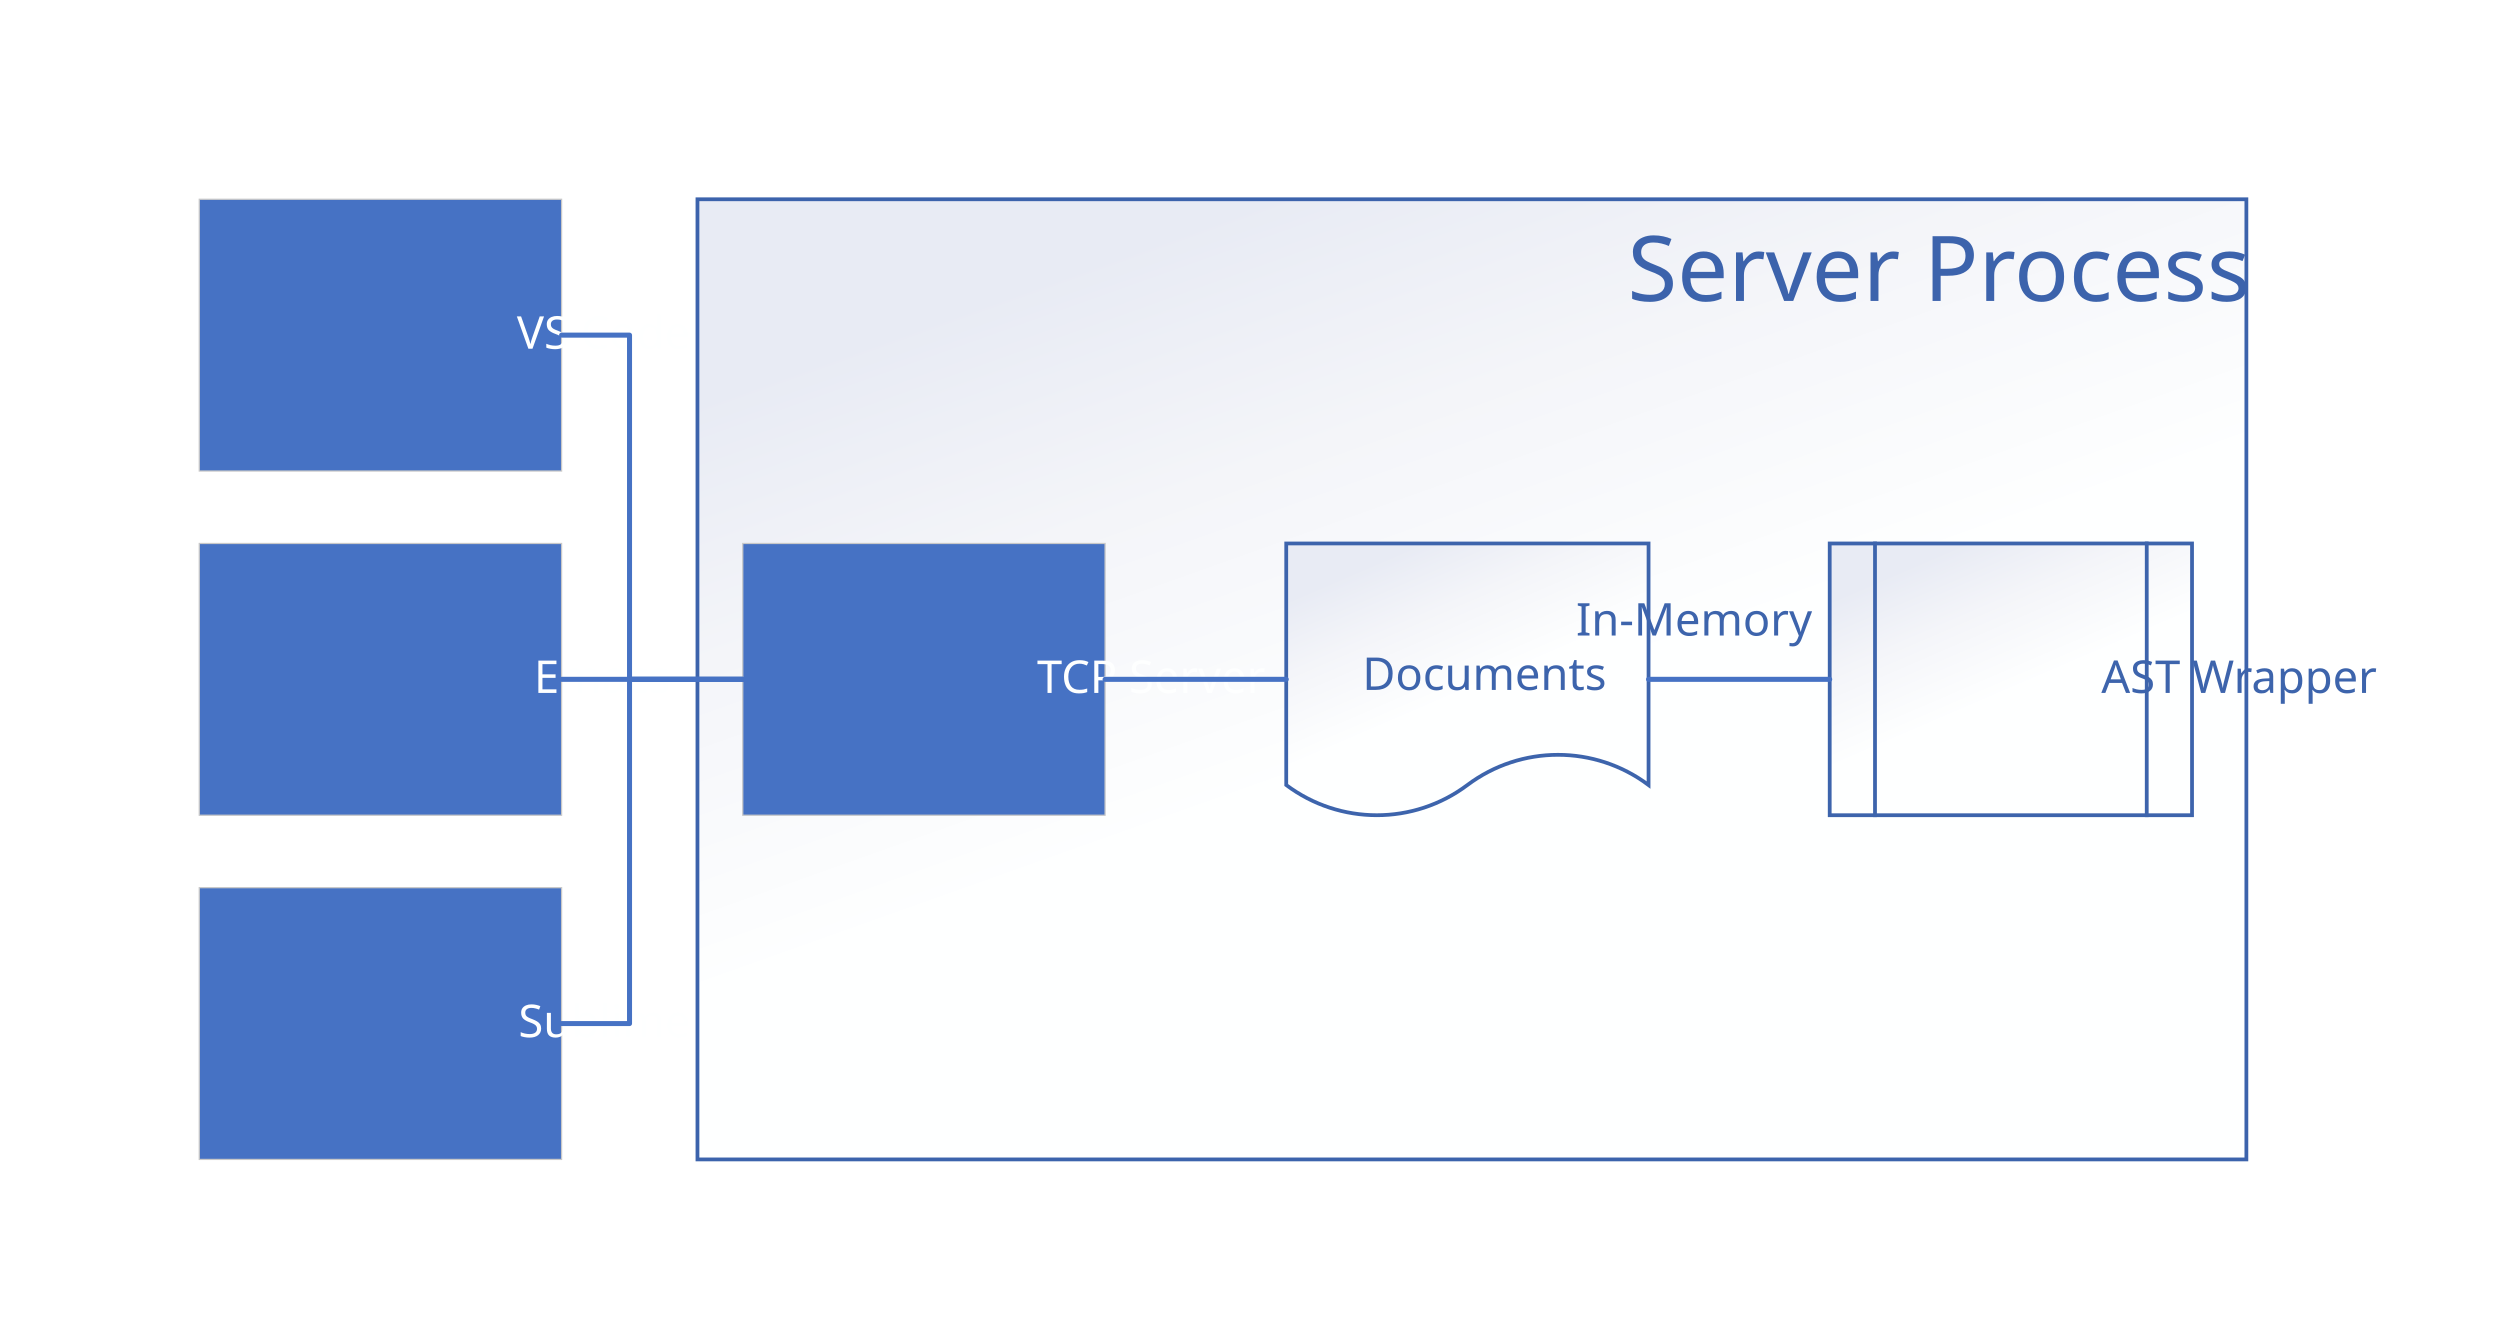
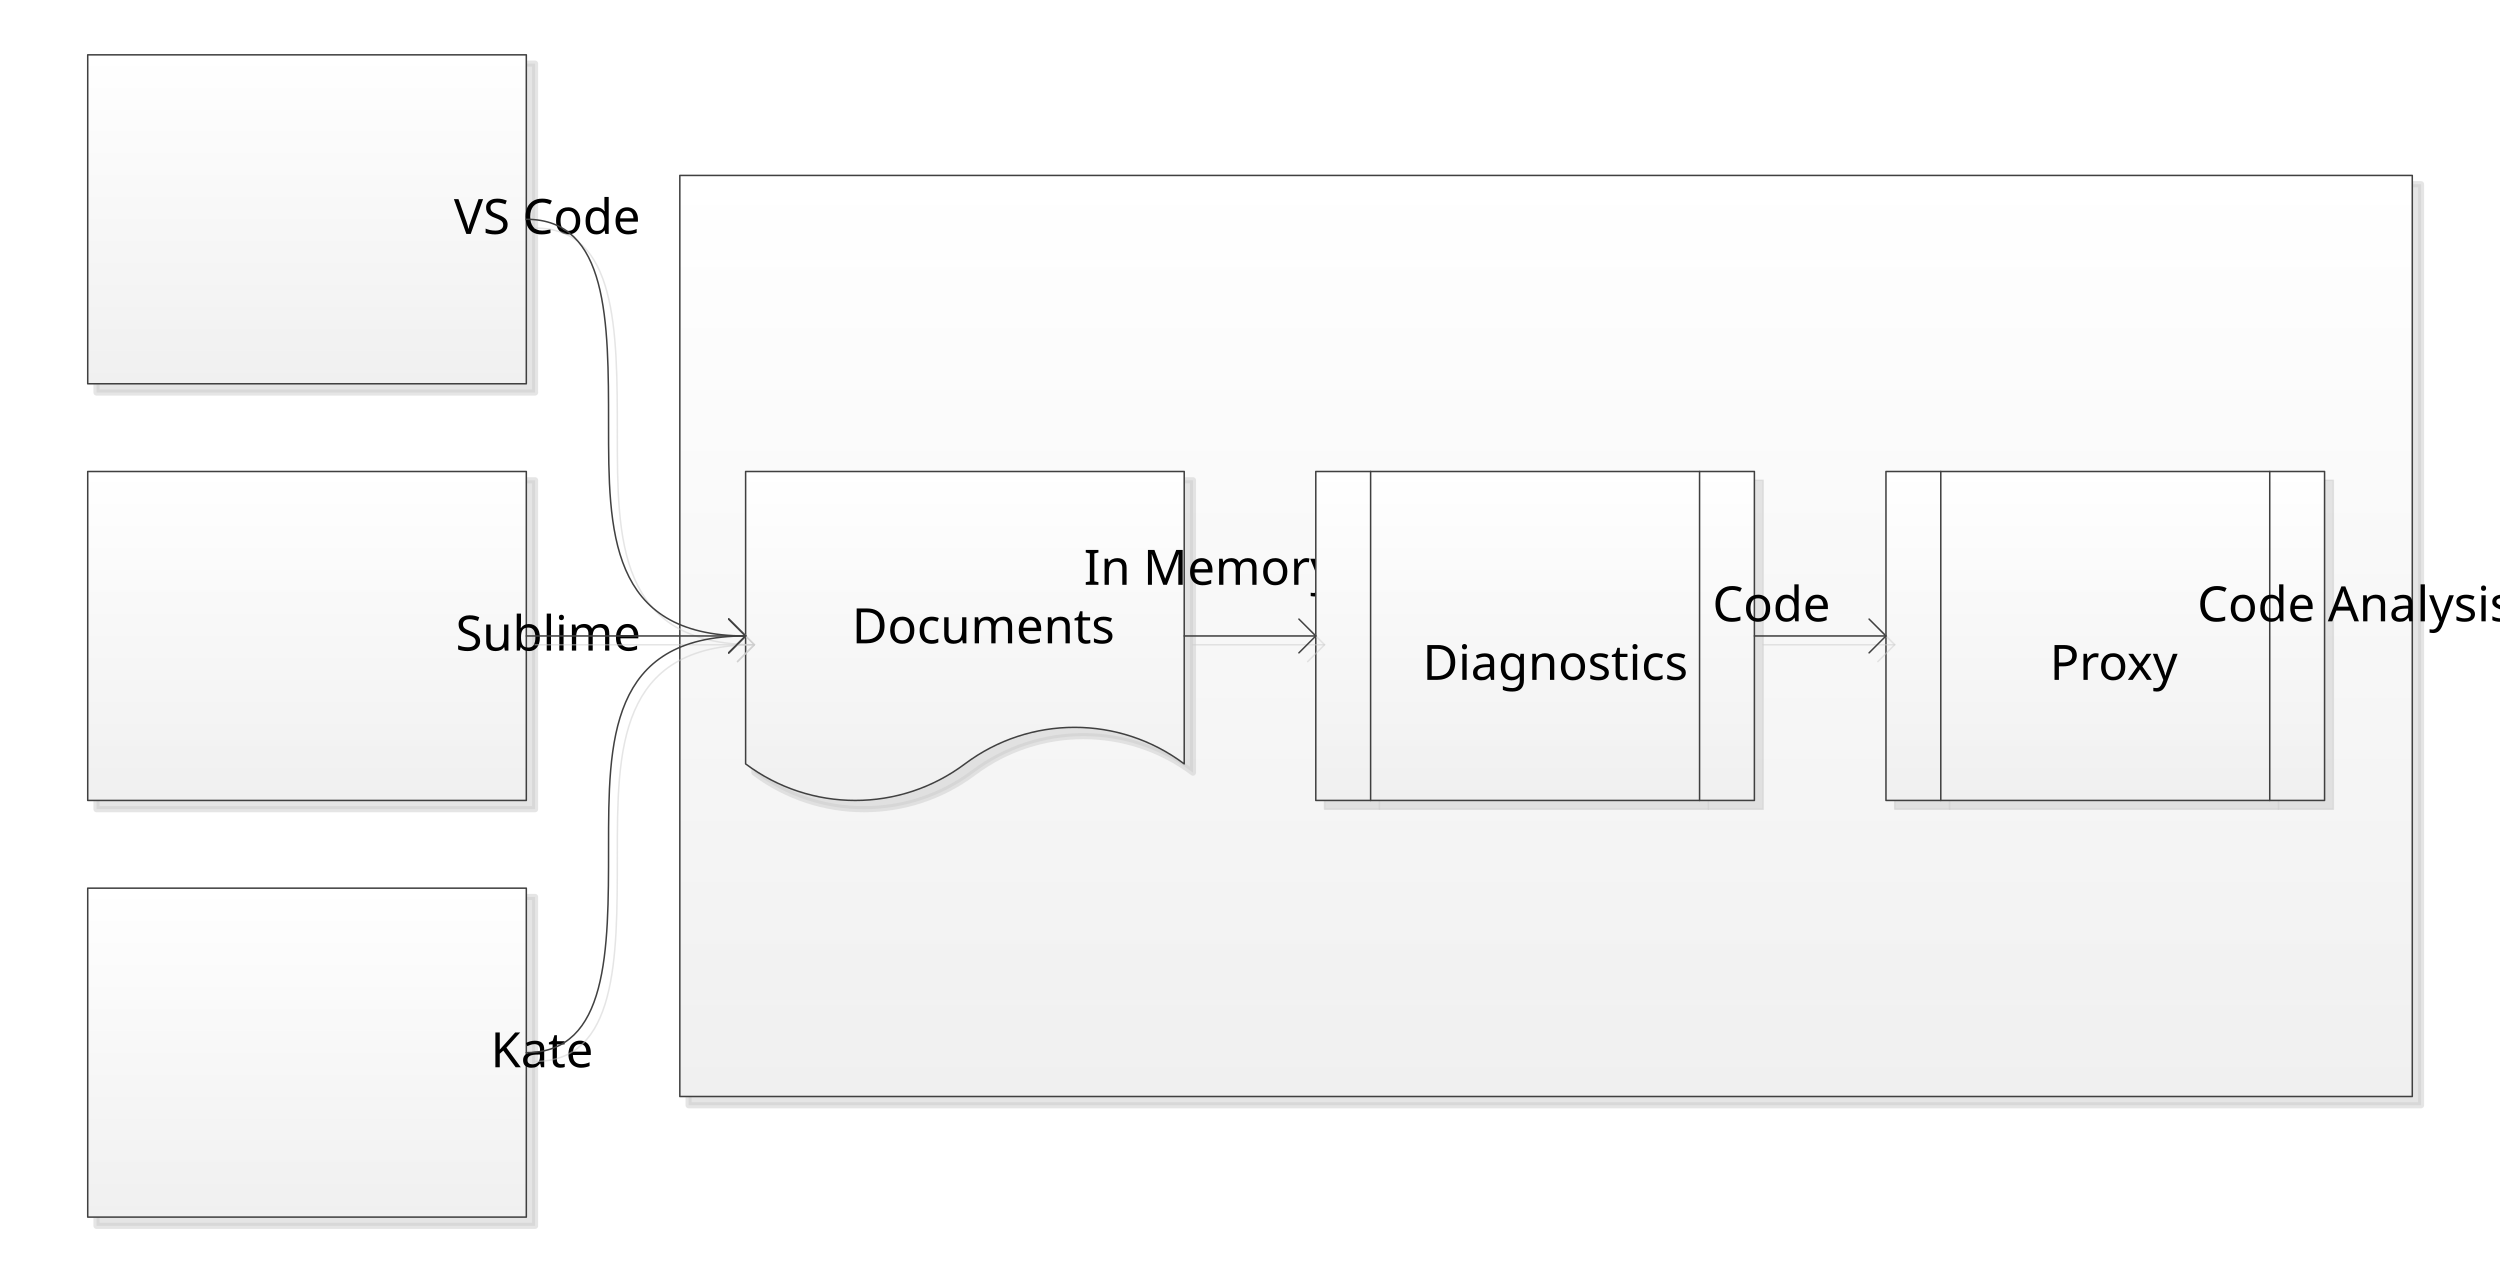
- <svg xmlns="http://www.w3.org/2000/svg" xmlns:ns1="http://schemas.microsoft.com/visio/2003/SVGExtensions/" width="6.9in" height="3.7in" viewBox="0 0 496.8 266.4" xml:space="preserve" color-interpolation-filters="sRGB" class="st11">
-   <ns1:documentProperties ns1:langID="1033" ns1:viewMarkup="false">
+ <svg xmlns="http://www.w3.org/2000/svg" xmlns:ns1="http://schemas.microsoft.com/visio/2003/SVGExtensions/" xmlns:xlink="http://www.w3.org/1999/xlink" width="5.7in" height="2.9in" viewBox="0 0 410.4 208.8" xml:space="preserve" color-interpolation-filters="sRGB" class="st14">
+   <ns1:documentProperties ns1:langID="1033">
    <ns1:userDefs>
-       <ns1:ud ns1:nameU="msvNoAutoConnect" ns1:val="VT0(0):26" />
+       <ns1:ud ns1:nameU="DocShowPicture" ns1:prompt="" ns1:val="VT0(1):26" />
+       <ns1:ud ns1:nameU="msvConvertTheme" />
    </ns1:userDefs>
  </ns1:documentProperties>
+   <ns1:reviewers>
+     <ns1:reviewer ns1:name="Randy Hollines" ns1:initials="RH" color="#ff0000" ns1:reviewerId="1" ns1:currentIndex="2" />
+   </ns1:reviewers>
  <style type="text/css">
	
- 		.st1 {fill:url(#grad0-4);stroke:#3c63ac;stroke-width:0.75}
- 		.st2 {fill:#3c63ac;font-family:Calibri;font-size:1.5em}
- 		.st3 {fill:#4672c4;stroke:#c8c8c8;stroke-width:0.25}
- 		.st4 {fill:#feffff;font-family:Calibri;font-size:0.75em}
- 		.st5 {stroke:#4672c4;stroke-linecap:round;stroke-linejoin:round;stroke-width:1}
- 		.st6 {fill:url(#grad0-4)}
- 		.st7 {stroke:#3d64ac;stroke-width:0.75}
- 		.st8 {fill:#3d64ac;font-family:Calibri;font-size:0.75em}
- 		.st9 {fill:url(#grad0-4);stroke:#3d64ac;stroke-width:0.75}
- 		.st10 {font-size:1em}
- 		.st11 {fill:none;fill-rule:evenodd;font-size:12px;overflow:visible;stroke-linecap:square;stroke-miterlimit:3}
+ 		.st1 {visibility:visible}
+ 		.st2 {fill:#cdcdcd;fill-opacity:0.5;stroke:#cdcdcd;stroke-linecap:round;stroke-linejoin:round;stroke-opacity:0.5}
+ 		.st3 {fill:url(#grad0-6);stroke:#404040;stroke-linecap:round;stroke-linejoin:round;stroke-width:0.25}
+ 		.st4 {fill:#000000;font-family:Calibri;font-size:0.667em}
+ 		.st5 {font-size:1em}
+ 		.st6 {fill:#cdcdcd;fill-opacity:0.5}
+ 		.st7 {stroke:#cdcdcd;stroke-linecap:round;stroke-linejoin:round;stroke-opacity:0.5;stroke-width:0.25}
+ 		.st8 {fill:url(#grad0-6)}
+ 		.st9 {stroke:#404040;stroke-linecap:round;stroke-linejoin:round;stroke-width:0.25}
+ 		.st10 {marker-end:url(#mrkr1-64);stroke:#cdcdcd;stroke-linecap:round;stroke-linejoin:round;stroke-opacity:0.5;stroke-width:0.25}
+ 		.st11 {fill:#cdcdcd;fill-opacity:0.5;stroke:#cdcdcd;stroke-opacity:0.5;stroke-width:0.09}
+ 		.st12 {marker-end:url(#mrkr1-70);stroke:#404040;stroke-linecap:round;stroke-linejoin:round;stroke-width:0.25}
+ 		.st13 {fill:#404040;fill-opacity:1;stroke:#404040;stroke-opacity:1;stroke-width:0.09}
+ 		.st14 {fill:none;fill-rule:evenodd;font-size:12px;overflow:visible;stroke-linecap:square;stroke-miterlimit:3}
	
	</style>
  <defs id="Patterns_And_Gradients">
-     <linearGradient id="grad0-4" x1="0" y1="0" x2="1" y2="0" gradientTransform="rotate(60 0.5 0.5)">
-       <stop offset="0" stop-color="#e8ebf4" stop-opacity="1" />
-       <stop offset="0.24" stop-color="#f4f5f9" stop-opacity="1" />
-       <stop offset="0.54" stop-color="#feffff" stop-opacity="1" />
+     <linearGradient id="grad0-6" x1="0" y1="0" x2="1" y2="0" gradientTransform="rotate(270 0.5 0.5)">
+       <stop offset="0" stop-color="#f0f0f0" stop-opacity="1" />
+       <stop offset="1" stop-color="#ffffff" stop-opacity="1" />
    </linearGradient>
  </defs>
-   <g ns1:mID="4" ns1:index="2" ns1:groupContext="foregroundPage">
+   <defs id="Markers">
+     <g id="lend1">
+       <path d="M 1 -1 L 0 0 L 1 1 " style="stroke-linecap:round;stroke-linejoin:round;fill:none" />
+     </g>
+     <marker id="mrkr1-64" class="st11" ns1:arrowType="1" ns1:arrowSize="2" orient="auto" markerUnits="strokeWidth" overflow="visible">
+       <use xlink:href="#lend1" transform="scale(-11.08,-11.08) " />
+     </marker>
+     <marker id="mrkr1-70" class="st13" ns1:arrowType="1" ns1:arrowSize="2" orient="auto" markerUnits="strokeWidth" overflow="visible">
+       <use xlink:href="#lend1" transform="scale(-11.08,-11.08) " />
+     </marker>
+   </defs>
+   <g ns1:mID="19" ns1:index="17" ns1:groupContext="foregroundPage">
    <ns1:userDefs>
-       <ns1:ud ns1:nameU="msvThemeOrder" ns1:val="VT0(0):26" />
+       <ns1:ud ns1:nameU="msvThemeColors" ns1:val="VT0(36):26" />
+       <ns1:ud ns1:nameU="msvThemeEffects" ns1:val="VT0(16):26" />
+       <ns1:ud ns1:nameU="msvThemeOrder" ns1:val="VT0(1):26" />
    </ns1:userDefs>
    <ns1:pageProperties ns1:drawingScale="1" ns1:pageScale="1" ns1:drawingUnits="0" ns1:shadowOffsetX="9" ns1:shadowOffsetY="-9" />
    <ns1:layer ns1:name="Flowchart" ns1:index="0" />
    <ns1:layer ns1:name="Connector" ns1:index="1" />
-     <g id="shape33-1" ns1:mID="33" ns1:groupContext="shape" transform="translate(138.6,-36)">
-       <ns1:userDefs>
-         <ns1:ud ns1:nameU="visVersion" ns1:val="VT0(15):26" />
-         <ns1:ud ns1:nameU="visMasterStencil" ns1:prompt="" ns1:val="VT4(Basic_U.vssx)" />
-       </ns1:userDefs>
-       <ns1:textBlock ns1:margins="rect(4,4,4,4)" ns1:verticalAlign="0" />
-       <ns1:textRect cx="153.9" cy="171" width="307.8" height="190.8" />
-       <rect x="0" y="75.6" width="307.8" height="190.8" class="st1" />
-       <text x="100.58" y="95.8" class="st2" ns1:langID="1033">
-         <ns1:paragraph ns1:horizAlign="1" />
-         <ns1:tabList />Server Process</text>
-     </g>
-     <g id="shape1-6" ns1:mID="1" ns1:groupContext="shape" ns1:layerMember="0" transform="translate(39.6,-172.8)">
-       <ns1:custProps>
-         <ns1:cp ns1:nameU="Cost" ns1:lbl="Cost" ns1:prompt="" ns1:type="7" ns1:format="@" ns1:sortKey="" ns1:invis="false" ns1:ask="false" ns1:langID="1033" ns1:cal="0" />
-         <ns1:cp ns1:nameU="ProcessNumber" ns1:lbl="Process Number" ns1:prompt="" ns1:type="2" ns1:format="" ns1:sortKey="" ns1:invis="false" ns1:ask="false" ns1:langID="1033" ns1:cal="0" />
-         <ns1:cp ns1:nameU="Owner" ns1:lbl="Owner" ns1:prompt="" ns1:type="0" ns1:format="" ns1:sortKey="" ns1:invis="false" ns1:ask="false" ns1:langID="1033" ns1:cal="0" />
-         <ns1:cp ns1:nameU="Function" ns1:lbl="Function" ns1:prompt="" ns1:type="0" ns1:format="" ns1:sortKey="" ns1:invis="false" ns1:ask="false" ns1:langID="1033" ns1:cal="0" ns1:val="VT4()" />
-         <ns1:cp ns1:nameU="StartDate" ns1:lbl="Start Date" ns1:prompt="" ns1:type="5" ns1:format="" ns1:sortKey="" ns1:invis="false" ns1:ask="false" ns1:langID="1033" ns1:cal="0" />
-         <ns1:cp ns1:nameU="EndDate" ns1:lbl="End Date" ns1:prompt="" ns1:type="5" ns1:format="" ns1:sortKey="" ns1:invis="false" ns1:ask="false" ns1:langID="1033" ns1:cal="0" />
-         <ns1:cp ns1:nameU="Status" ns1:lbl="Status" ns1:prompt="" ns1:type="4" ns1:format=";Not Started;In Progress;Completed;Deferred;Waiting on Input" ns1:sortKey="" ns1:invis="false" ns1:ask="false" ns1:langID="1033" ns1:cal="0" ns1:val="VT4()" />
-       </ns1:custProps>
-       <ns1:userDefs>
-         <ns1:ud ns1:nameU="visVersion" ns1:prompt="" ns1:val="VT0(15):26" />
-         <ns1:ud ns1:nameU="DefaultWidth" ns1:prompt="" ns1:val="VT0(1):0" />
-         <ns1:ud ns1:nameU="DefaultHeight" ns1:prompt="" ns1:val="VT0(0.75):0" />
-         <ns1:ud ns1:nameU="ResizeTxtHeight" ns1:prompt="" ns1:val="VT0(0.75):0" />
-       </ns1:userDefs>
-       <ns1:textBlock ns1:margins="rect(2,2,2,2)" />
-       <ns1:textRect cx="36" cy="239.4" width="72" height="54" />
-       <rect x="0" y="212.4" width="72" height="54" class="st3" />
-       <text x="20.99" y="242.1" class="st4" ns1:langID="1033">
+     <g id="shape14-1" ns1:mID="14" ns1:groupContext="shape" ns1:layerMember="0" transform="translate(14.4,-145.8)">
+       <ns1:custProps>
+         <ns1:cp ns1:nameU="Cost" ns1:lbl="Cost" ns1:prompt="" ns1:type="7" ns1:format="@" ns1:sortKey="" ns1:invis="false" ns1:ask="false" ns1:langID="1033" ns1:cal="0" />
+         <ns1:cp ns1:nameU="ProcessNumber" ns1:lbl="Process Number" ns1:prompt="" ns1:type="2" ns1:format="" ns1:sortKey="" ns1:invis="false" ns1:ask="false" ns1:langID="1033" ns1:cal="0" />
+         <ns1:cp ns1:nameU="Owner" ns1:lbl="Owner" ns1:prompt="" ns1:type="0" ns1:format="" ns1:sortKey="" ns1:invis="false" ns1:ask="false" ns1:langID="1033" ns1:cal="0" />
+         <ns1:cp ns1:nameU="Function" ns1:lbl="Function" ns1:prompt="" ns1:type="0" ns1:format="" ns1:sortKey="" ns1:invis="false" ns1:ask="false" ns1:langID="1033" ns1:cal="0" ns1:val="VT4()" />
+         <ns1:cp ns1:nameU="StartDate" ns1:lbl="Start Date" ns1:prompt="" ns1:type="5" ns1:format="" ns1:sortKey="" ns1:invis="false" ns1:ask="false" ns1:langID="1033" ns1:cal="0" />
+         <ns1:cp ns1:nameU="EndDate" ns1:lbl="End Date" ns1:prompt="" ns1:type="5" ns1:format="" ns1:sortKey="" ns1:invis="false" ns1:ask="false" ns1:langID="1033" ns1:cal="0" />
+         <ns1:cp ns1:nameU="Status" ns1:lbl="Status" ns1:prompt="" ns1:type="4" ns1:format=";Not Started;In Progress;Completed;Deferred;Waiting on Input" ns1:sortKey="" ns1:invis="false" ns1:ask="false" ns1:langID="1033" ns1:cal="0" ns1:val="VT4()" />
+       </ns1:custProps>
+       <ns1:userDefs>
+         <ns1:ud ns1:nameU="visVersion" ns1:prompt="" ns1:val="VT0(15):26" />
+         <ns1:ud ns1:nameU="DefaultWidth" ns1:prompt="" ns1:val="VT0(1):0" />
+         <ns1:ud ns1:nameU="DefaultHeight" ns1:prompt="" ns1:val="VT0(0.75):0" />
+         <ns1:ud ns1:nameU="ResizeTxtHeight" ns1:prompt="" ns1:val="VT0(0.75):0" />
+         <ns1:ud ns1:nameU="msvThemeColors" ns1:val="VT0(36):26" />
+         <ns1:ud ns1:nameU="msvThemeEffects" ns1:val="VT0(16):26" />
+       </ns1:userDefs>
+       <ns1:textBlock ns1:margins="rect(2,2,2,2)" />
+       <ns1:textRect cx="36" cy="181.8" width="72" height="54" />
+       <g id="shadow14-2" ns1:groupContext="shadow" ns1:shadowOffsetX="1.44" ns1:shadowOffsetY="-1.44" ns1:shadowType="1" transform="matrix(1,0,0,1,1.44,1.44)" class="st1">
+         <rect x="0" y="154.8" width="72" height="54" class="st2" />
+       </g>
+       <rect x="0" y="154.8" width="72" height="54" class="st3" />
+       <text x="22.65" y="184.2" class="st4" ns1:langID="1033">
        <ns1:paragraph ns1:horizAlign="1" />
        <ns1:tabList />VS Code</text>
    </g>
-     <g id="shape2-9" ns1:mID="2" ns1:groupContext="shape" ns1:layerMember="0" transform="translate(39.6,-104.4)">
-       <ns1:custProps>
-         <ns1:cp ns1:nameU="Cost" ns1:lbl="Cost" ns1:prompt="" ns1:type="7" ns1:format="@" ns1:sortKey="" ns1:invis="false" ns1:ask="false" ns1:langID="1033" ns1:cal="0" />
-         <ns1:cp ns1:nameU="ProcessNumber" ns1:lbl="Process Number" ns1:prompt="" ns1:type="2" ns1:format="" ns1:sortKey="" ns1:invis="false" ns1:ask="false" ns1:langID="1033" ns1:cal="0" />
-         <ns1:cp ns1:nameU="Owner" ns1:lbl="Owner" ns1:prompt="" ns1:type="0" ns1:format="" ns1:sortKey="" ns1:invis="false" ns1:ask="false" ns1:langID="1033" ns1:cal="0" />
-         <ns1:cp ns1:nameU="Function" ns1:lbl="Function" ns1:prompt="" ns1:type="0" ns1:format="" ns1:sortKey="" ns1:invis="false" ns1:ask="false" ns1:langID="1033" ns1:cal="0" ns1:val="VT4()" />
-         <ns1:cp ns1:nameU="StartDate" ns1:lbl="Start Date" ns1:prompt="" ns1:type="5" ns1:format="" ns1:sortKey="" ns1:invis="false" ns1:ask="false" ns1:langID="1033" ns1:cal="0" />
-         <ns1:cp ns1:nameU="EndDate" ns1:lbl="End Date" ns1:prompt="" ns1:type="5" ns1:format="" ns1:sortKey="" ns1:invis="false" ns1:ask="false" ns1:langID="1033" ns1:cal="0" />
-         <ns1:cp ns1:nameU="Status" ns1:lbl="Status" ns1:prompt="" ns1:type="4" ns1:format=";Not Started;In Progress;Completed;Deferred;Waiting on Input" ns1:sortKey="" ns1:invis="false" ns1:ask="false" ns1:langID="1033" ns1:cal="0" ns1:val="VT4()" />
-       </ns1:custProps>
-       <ns1:userDefs>
-         <ns1:ud ns1:nameU="visVersion" ns1:prompt="" ns1:val="VT0(15):26" />
-         <ns1:ud ns1:nameU="DefaultWidth" ns1:prompt="" ns1:val="VT0(1):0" />
-         <ns1:ud ns1:nameU="DefaultHeight" ns1:prompt="" ns1:val="VT0(0.75):0" />
-         <ns1:ud ns1:nameU="ResizeTxtHeight" ns1:prompt="" ns1:val="VT0(0.75):0" />
-       </ns1:userDefs>
-       <ns1:textBlock ns1:margins="rect(2,2,2,2)" />
-       <ns1:textRect cx="36" cy="239.4" width="72" height="54" />
-       <rect x="0" y="212.4" width="72" height="54" class="st3" />
-       <text x="24.39" y="242.1" class="st4" ns1:langID="1033">
-         <ns1:paragraph ns1:horizAlign="1" />
-         <ns1:tabList />Emacs</text>
-     </g>
-     <g id="shape3-12" ns1:mID="3" ns1:groupContext="shape" ns1:layerMember="0" transform="translate(39.6,-36)">
-       <ns1:custProps>
-         <ns1:cp ns1:nameU="Cost" ns1:lbl="Cost" ns1:prompt="" ns1:type="7" ns1:format="@" ns1:sortKey="" ns1:invis="false" ns1:ask="false" ns1:langID="1033" ns1:cal="0" />
-         <ns1:cp ns1:nameU="ProcessNumber" ns1:lbl="Process Number" ns1:prompt="" ns1:type="2" ns1:format="" ns1:sortKey="" ns1:invis="false" ns1:ask="false" ns1:langID="1033" ns1:cal="0" />
-         <ns1:cp ns1:nameU="Owner" ns1:lbl="Owner" ns1:prompt="" ns1:type="0" ns1:format="" ns1:sortKey="" ns1:invis="false" ns1:ask="false" ns1:langID="1033" ns1:cal="0" />
-         <ns1:cp ns1:nameU="Function" ns1:lbl="Function" ns1:prompt="" ns1:type="0" ns1:format="" ns1:sortKey="" ns1:invis="false" ns1:ask="false" ns1:langID="1033" ns1:cal="0" ns1:val="VT4()" />
-         <ns1:cp ns1:nameU="StartDate" ns1:lbl="Start Date" ns1:prompt="" ns1:type="5" ns1:format="" ns1:sortKey="" ns1:invis="false" ns1:ask="false" ns1:langID="1033" ns1:cal="0" />
-         <ns1:cp ns1:nameU="EndDate" ns1:lbl="End Date" ns1:prompt="" ns1:type="5" ns1:format="" ns1:sortKey="" ns1:invis="false" ns1:ask="false" ns1:langID="1033" ns1:cal="0" />
-         <ns1:cp ns1:nameU="Status" ns1:lbl="Status" ns1:prompt="" ns1:type="4" ns1:format=";Not Started;In Progress;Completed;Deferred;Waiting on Input" ns1:sortKey="" ns1:invis="false" ns1:ask="false" ns1:langID="1033" ns1:cal="0" ns1:val="VT4()" />
-       </ns1:custProps>
-       <ns1:userDefs>
-         <ns1:ud ns1:nameU="visVersion" ns1:prompt="" ns1:val="VT0(15):26" />
-         <ns1:ud ns1:nameU="DefaultWidth" ns1:prompt="" ns1:val="VT0(1):0" />
-         <ns1:ud ns1:nameU="DefaultHeight" ns1:prompt="" ns1:val="VT0(0.75):0" />
-         <ns1:ud ns1:nameU="ResizeTxtHeight" ns1:prompt="" ns1:val="VT0(0.75):0" />
-       </ns1:userDefs>
-       <ns1:textBlock ns1:margins="rect(2,2,2,2)" />
-       <ns1:textRect cx="36" cy="239.4" width="72" height="54" />
-       <rect x="0" y="212.4" width="72" height="54" class="st3" />
-       <text x="21.3" y="242.1" class="st4" ns1:langID="1033">
+     <g id="shape15-8" ns1:mID="15" ns1:groupContext="shape" ns1:layerMember="0" transform="translate(14.4,-77.4)">
+       <ns1:custProps>
+         <ns1:cp ns1:nameU="Cost" ns1:lbl="Cost" ns1:prompt="" ns1:type="7" ns1:format="@" ns1:sortKey="" ns1:invis="false" ns1:ask="false" ns1:langID="1033" ns1:cal="0" />
+         <ns1:cp ns1:nameU="ProcessNumber" ns1:lbl="Process Number" ns1:prompt="" ns1:type="2" ns1:format="" ns1:sortKey="" ns1:invis="false" ns1:ask="false" ns1:langID="1033" ns1:cal="0" />
+         <ns1:cp ns1:nameU="Owner" ns1:lbl="Owner" ns1:prompt="" ns1:type="0" ns1:format="" ns1:sortKey="" ns1:invis="false" ns1:ask="false" ns1:langID="1033" ns1:cal="0" />
+         <ns1:cp ns1:nameU="Function" ns1:lbl="Function" ns1:prompt="" ns1:type="0" ns1:format="" ns1:sortKey="" ns1:invis="false" ns1:ask="false" ns1:langID="1033" ns1:cal="0" ns1:val="VT4()" />
+         <ns1:cp ns1:nameU="StartDate" ns1:lbl="Start Date" ns1:prompt="" ns1:type="5" ns1:format="" ns1:sortKey="" ns1:invis="false" ns1:ask="false" ns1:langID="1033" ns1:cal="0" />
+         <ns1:cp ns1:nameU="EndDate" ns1:lbl="End Date" ns1:prompt="" ns1:type="5" ns1:format="" ns1:sortKey="" ns1:invis="false" ns1:ask="false" ns1:langID="1033" ns1:cal="0" />
+         <ns1:cp ns1:nameU="Status" ns1:lbl="Status" ns1:prompt="" ns1:type="4" ns1:format=";Not Started;In Progress;Completed;Deferred;Waiting on Input" ns1:sortKey="" ns1:invis="false" ns1:ask="false" ns1:langID="1033" ns1:cal="0" ns1:val="VT4()" />
+       </ns1:custProps>
+       <ns1:userDefs>
+         <ns1:ud ns1:nameU="visVersion" ns1:prompt="" ns1:val="VT0(15):26" />
+         <ns1:ud ns1:nameU="DefaultWidth" ns1:prompt="" ns1:val="VT0(1):0" />
+         <ns1:ud ns1:nameU="DefaultHeight" ns1:prompt="" ns1:val="VT0(0.75):0" />
+         <ns1:ud ns1:nameU="ResizeTxtHeight" ns1:prompt="" ns1:val="VT0(0.75):0" />
+         <ns1:ud ns1:nameU="msvThemeColors" ns1:val="VT0(36):26" />
+         <ns1:ud ns1:nameU="msvThemeEffects" ns1:val="VT0(16):26" />
+       </ns1:userDefs>
+       <ns1:textBlock ns1:margins="rect(2,2,2,2)" />
+       <ns1:textRect cx="36" cy="181.8" width="72" height="54" />
+       <g id="shadow15-9" ns1:groupContext="shadow" ns1:shadowOffsetX="1.44" ns1:shadowOffsetY="-1.44" ns1:shadowType="1" transform="matrix(1,0,0,1,1.44,1.44)" class="st1">
+         <rect x="0" y="154.8" width="72" height="54" class="st2" />
+       </g>
+       <rect x="0" y="154.8" width="72" height="54" class="st3" />
+       <text x="22.94" y="184.2" class="st4" ns1:langID="1033">
        <ns1:paragraph ns1:horizAlign="1" />
        <ns1:tabList />Sublime</text>
    </g>
-     <g id="shape5-15" ns1:mID="5" ns1:groupContext="shape" ns1:layerMember="0" transform="translate(147.6,-104.4)">
-       <ns1:custProps>
-         <ns1:cp ns1:nameU="Cost" ns1:lbl="Cost" ns1:prompt="" ns1:type="7" ns1:format="@" ns1:sortKey="" ns1:invis="false" ns1:ask="false" ns1:langID="1033" ns1:cal="0" />
-         <ns1:cp ns1:nameU="ProcessNumber" ns1:lbl="Process Number" ns1:prompt="" ns1:type="2" ns1:format="" ns1:sortKey="" ns1:invis="false" ns1:ask="false" ns1:langID="1033" ns1:cal="0" />
-         <ns1:cp ns1:nameU="Owner" ns1:lbl="Owner" ns1:prompt="" ns1:type="0" ns1:format="" ns1:sortKey="" ns1:invis="false" ns1:ask="false" ns1:langID="1033" ns1:cal="0" />
-         <ns1:cp ns1:nameU="Function" ns1:lbl="Function" ns1:prompt="" ns1:type="0" ns1:format="" ns1:sortKey="" ns1:invis="false" ns1:ask="false" ns1:langID="1033" ns1:cal="0" ns1:val="VT4()" />
-         <ns1:cp ns1:nameU="StartDate" ns1:lbl="Start Date" ns1:prompt="" ns1:type="5" ns1:format="" ns1:sortKey="" ns1:invis="false" ns1:ask="false" ns1:langID="1033" ns1:cal="0" />
-         <ns1:cp ns1:nameU="EndDate" ns1:lbl="End Date" ns1:prompt="" ns1:type="5" ns1:format="" ns1:sortKey="" ns1:invis="false" ns1:ask="false" ns1:langID="1033" ns1:cal="0" />
-         <ns1:cp ns1:nameU="Status" ns1:lbl="Status" ns1:prompt="" ns1:type="4" ns1:format=";Not Started;In Progress;Completed;Deferred;Waiting on Input" ns1:sortKey="" ns1:invis="false" ns1:ask="false" ns1:langID="1033" ns1:cal="0" ns1:val="VT4()" />
-       </ns1:custProps>
-       <ns1:userDefs>
-         <ns1:ud ns1:nameU="visVersion" ns1:prompt="" ns1:val="VT0(15):26" />
-         <ns1:ud ns1:nameU="DefaultWidth" ns1:prompt="" ns1:val="VT0(1):0" />
-         <ns1:ud ns1:nameU="DefaultHeight" ns1:prompt="" ns1:val="VT0(0.75):0" />
-         <ns1:ud ns1:nameU="ResizeTxtHeight" ns1:prompt="" ns1:val="VT0(0.75):0" />
-       </ns1:userDefs>
-       <ns1:textBlock ns1:margins="rect(2,2,2,2)" />
-       <ns1:textRect cx="36" cy="239.4" width="72" height="54" />
-       <rect x="0" y="212.4" width="72" height="54" class="st3" />
-       <text x="16.35" y="242.1" class="st4" ns1:langID="1033">
-         <ns1:paragraph ns1:horizAlign="1" />
-         <ns1:tabList />TCP Server</text>
-     </g>
-     <g id="shape6-18" ns1:mID="6" ns1:groupContext="shape" ns1:layerMember="1" transform="translate(111.6,-199.8)">
-       <path d="M0 266.4 L13.5 266.4 L13.5 334.8 L36 334.8" class="st5" />
-     </g>
-     <g id="shape7-21" ns1:mID="7" ns1:groupContext="shape" ns1:layerMember="1" transform="translate(111.6,-124.2)">
-       <path d="M0 259.2 L36 259.2" class="st5" />
-     </g>
-     <g id="shape8-24" ns1:mID="8" ns1:groupContext="shape" ns1:layerMember="1" transform="translate(111.6,-63)">
-       <path d="M0 266.4 L13.5 266.4 L13.5 198 L36 198" class="st5" />
-     </g>
-     <g id="shape9-27" ns1:mID="9" ns1:groupContext="shape" ns1:layerMember="0" transform="translate(363.6,-104.4)">
+     <g id="shape16-14" ns1:mID="16" ns1:groupContext="shape" ns1:layerMember="0" transform="translate(14.4,-9)">
+       <ns1:custProps>
+         <ns1:cp ns1:nameU="Cost" ns1:lbl="Cost" ns1:prompt="" ns1:type="7" ns1:format="@" ns1:sortKey="" ns1:invis="false" ns1:ask="false" ns1:langID="1033" ns1:cal="0" />
+         <ns1:cp ns1:nameU="ProcessNumber" ns1:lbl="Process Number" ns1:prompt="" ns1:type="2" ns1:format="" ns1:sortKey="" ns1:invis="false" ns1:ask="false" ns1:langID="1033" ns1:cal="0" />
+         <ns1:cp ns1:nameU="Owner" ns1:lbl="Owner" ns1:prompt="" ns1:type="0" ns1:format="" ns1:sortKey="" ns1:invis="false" ns1:ask="false" ns1:langID="1033" ns1:cal="0" />
+         <ns1:cp ns1:nameU="Function" ns1:lbl="Function" ns1:prompt="" ns1:type="0" ns1:format="" ns1:sortKey="" ns1:invis="false" ns1:ask="false" ns1:langID="1033" ns1:cal="0" ns1:val="VT4()" />
+         <ns1:cp ns1:nameU="StartDate" ns1:lbl="Start Date" ns1:prompt="" ns1:type="5" ns1:format="" ns1:sortKey="" ns1:invis="false" ns1:ask="false" ns1:langID="1033" ns1:cal="0" />
+         <ns1:cp ns1:nameU="EndDate" ns1:lbl="End Date" ns1:prompt="" ns1:type="5" ns1:format="" ns1:sortKey="" ns1:invis="false" ns1:ask="false" ns1:langID="1033" ns1:cal="0" />
+         <ns1:cp ns1:nameU="Status" ns1:lbl="Status" ns1:prompt="" ns1:type="4" ns1:format=";Not Started;In Progress;Completed;Deferred;Waiting on Input" ns1:sortKey="" ns1:invis="false" ns1:ask="false" ns1:langID="1033" ns1:cal="0" ns1:val="VT4()" />
+       </ns1:custProps>
+       <ns1:userDefs>
+         <ns1:ud ns1:nameU="visVersion" ns1:prompt="" ns1:val="VT0(15):26" />
+         <ns1:ud ns1:nameU="DefaultWidth" ns1:prompt="" ns1:val="VT0(1):0" />
+         <ns1:ud ns1:nameU="DefaultHeight" ns1:prompt="" ns1:val="VT0(0.75):0" />
+         <ns1:ud ns1:nameU="ResizeTxtHeight" ns1:prompt="" ns1:val="VT0(0.75):0" />
+         <ns1:ud ns1:nameU="msvThemeColors" ns1:val="VT0(36):26" />
+         <ns1:ud ns1:nameU="msvThemeEffects" ns1:val="VT0(16):26" />
+       </ns1:userDefs>
+       <ns1:textBlock ns1:margins="rect(2,2,2,2)" />
+       <ns1:textRect cx="36" cy="181.8" width="72" height="54" />
+       <g id="shadow16-15" ns1:groupContext="shadow" ns1:shadowOffsetX="1.44" ns1:shadowOffsetY="-1.44" ns1:shadowType="1" transform="matrix(1,0,0,1,1.44,1.44)" class="st1">
+         <rect x="0" y="154.8" width="72" height="54" class="st2" />
+       </g>
+       <rect x="0" y="154.8" width="72" height="54" class="st3" />
+       <text x="28.68" y="184.2" class="st4" ns1:langID="1033">
+         <ns1:paragraph ns1:horizAlign="1" />
+         <ns1:tabList />Kate</text>
+     </g>
+     <g id="shape17-20" ns1:mID="17" ns1:groupContext="shape" ns1:layerMember="0" transform="translate(111.6,-28.8)">
+       <ns1:custProps>
+         <ns1:cp ns1:nameU="Cost" ns1:lbl="Cost" ns1:prompt="" ns1:type="7" ns1:format="@" ns1:sortKey="" ns1:invis="false" ns1:ask="false" ns1:langID="1033" ns1:cal="0" />
+         <ns1:cp ns1:nameU="ProcessNumber" ns1:lbl="Process Number" ns1:prompt="" ns1:type="2" ns1:format="" ns1:sortKey="" ns1:invis="false" ns1:ask="false" ns1:langID="1033" ns1:cal="0" />
+         <ns1:cp ns1:nameU="Owner" ns1:lbl="Owner" ns1:prompt="" ns1:type="0" ns1:format="" ns1:sortKey="" ns1:invis="false" ns1:ask="false" ns1:langID="1033" ns1:cal="0" />
+         <ns1:cp ns1:nameU="Function" ns1:lbl="Function" ns1:prompt="" ns1:type="0" ns1:format="" ns1:sortKey="" ns1:invis="false" ns1:ask="false" ns1:langID="1033" ns1:cal="0" ns1:val="VT4()" />
+         <ns1:cp ns1:nameU="StartDate" ns1:lbl="Start Date" ns1:prompt="" ns1:type="5" ns1:format="" ns1:sortKey="" ns1:invis="false" ns1:ask="false" ns1:langID="1033" ns1:cal="0" />
+         <ns1:cp ns1:nameU="EndDate" ns1:lbl="End Date" ns1:prompt="" ns1:type="5" ns1:format="" ns1:sortKey="" ns1:invis="false" ns1:ask="false" ns1:langID="1033" ns1:cal="0" />
+         <ns1:cp ns1:nameU="Status" ns1:lbl="Status" ns1:prompt="" ns1:type="4" ns1:format=";Not Started;In Progress;Completed;Deferred;Waiting on Input" ns1:sortKey="" ns1:invis="false" ns1:ask="false" ns1:langID="1033" ns1:cal="0" ns1:val="VT4()" />
+       </ns1:custProps>
+       <ns1:userDefs>
+         <ns1:ud ns1:nameU="visVersion" ns1:prompt="" ns1:val="VT0(15):26" />
+         <ns1:ud ns1:nameU="DefaultWidth" ns1:prompt="" ns1:val="VT0(1):0" />
+         <ns1:ud ns1:nameU="DefaultHeight" ns1:prompt="" ns1:val="VT0(0.75):0" />
+         <ns1:ud ns1:nameU="ResizeTxtHeight" ns1:prompt="" ns1:val="VT0(0.75):0" />
+         <ns1:ud ns1:nameU="msvThemeColors" ns1:val="VT0(36):26" />
+         <ns1:ud ns1:nameU="msvThemeEffects" ns1:val="VT0(16):26" />
+       </ns1:userDefs>
+       <g id="shadow17-21" ns1:groupContext="shadow" ns1:shadowOffsetX="1.44" ns1:shadowOffsetY="-1.44" ns1:shadowType="1" transform="matrix(1,0,0,1,1.44,1.44)" class="st1">
+         <rect x="0" y="57.6" width="284.4" height="151.2" class="st2" />
+       </g>
+       <rect x="0" y="57.6" width="284.4" height="151.2" class="st3" />
+     </g>
+     <g id="shape18-25" ns1:mID="18" ns1:groupContext="shape" ns1:layerMember="0" transform="translate(122.4,-77.4)">
+       <ns1:custProps>
+         <ns1:cp ns1:nameU="Cost" ns1:lbl="Cost" ns1:prompt="" ns1:type="7" ns1:format="@" ns1:sortKey="" ns1:invis="false" ns1:ask="false" ns1:langID="1033" ns1:cal="0" />
+         <ns1:cp ns1:nameU="ProcessNumber" ns1:lbl="Process Number" ns1:prompt="" ns1:type="2" ns1:format="" ns1:sortKey="" ns1:invis="false" ns1:ask="false" ns1:langID="1033" ns1:cal="0" />
+         <ns1:cp ns1:nameU="Owner" ns1:lbl="Owner" ns1:prompt="" ns1:type="0" ns1:format="" ns1:sortKey="" ns1:invis="false" ns1:ask="false" ns1:langID="1033" ns1:cal="0" />
+         <ns1:cp ns1:nameU="Function" ns1:lbl="Function" ns1:prompt="" ns1:type="0" ns1:format="" ns1:sortKey="" ns1:invis="false" ns1:ask="false" ns1:langID="1033" ns1:cal="0" ns1:val="VT4()" />
+         <ns1:cp ns1:nameU="StartDate" ns1:lbl="Start Date" ns1:prompt="" ns1:type="5" ns1:format="" ns1:sortKey="" ns1:invis="false" ns1:ask="false" ns1:langID="1033" ns1:cal="0" />
+         <ns1:cp ns1:nameU="EndDate" ns1:lbl="End Date" ns1:prompt="" ns1:type="5" ns1:format="" ns1:sortKey="" ns1:invis="false" ns1:ask="false" ns1:langID="1033" ns1:cal="0" />
+         <ns1:cp ns1:nameU="Status" ns1:lbl="Status" ns1:prompt="" ns1:type="4" ns1:format=";Not Started;In Progress;Completed;Deferred;Waiting on Input" ns1:sortKey="" ns1:invis="false" ns1:ask="false" ns1:langID="1033" ns1:cal="0" ns1:val="VT4()" />
+       </ns1:custProps>
+       <ns1:userDefs>
+         <ns1:ud ns1:nameU="visVersion" ns1:prompt="" ns1:val="VT0(15):26" />
+         <ns1:ud ns1:nameU="DefaultWidth" ns1:prompt="" ns1:val="VT0(1):0" />
+         <ns1:ud ns1:nameU="DefaultHeight" ns1:prompt="" ns1:val="VT0(0.75):0" />
+         <ns1:ud ns1:nameU="ResizeTxtHeight" ns1:prompt="" ns1:val="VT0(0.75):0" />
+         <ns1:ud ns1:nameU="msvThemeColors" ns1:val="VT0(36):26" />
+         <ns1:ud ns1:nameU="msvThemeEffects" ns1:val="VT0(16):26" />
+       </ns1:userDefs>
+       <ns1:textBlock ns1:margins="rect(2,2,2,2)" />
+       <ns1:textRect cx="36" cy="175.8" width="72" height="42" />
+       <g id="shadow18-26" ns1:groupContext="shadow" ns1:shadowOffsetX="1.44" ns1:shadowOffsetY="-1.44" ns1:shadowType="1" transform="matrix(1,0,0,1,1.44,1.44)" class="st1">
+         <path d="M0 202.8 L0 154.8 L72 154.8 L72 202.8 A30 30 -180 0 0 36 202.8 A30 30 0 0 1 -0 202.8 Z" class="st2" />
+       </g>
+       <path d="M0 202.8 L0 154.8 L72 154.8 L72 202.8 A30 30 -180 0 0 36 202.8 A30 30 0 0 1 -0 202.8 Z" class="st3" />
+       <text x="18.07" y="173.4" class="st4" ns1:langID="1033">
+         <ns1:paragraph ns1:horizAlign="1" />
+         <ns1:tabList />In Memory <tspan x="17.45" dy="1.2em" class="st5">Documents</tspan>
+       </text>
+     </g>
+     <g id="shape19-32" ns1:mID="19" ns1:groupContext="shape" ns1:layerMember="0" transform="translate(216,-77.4)">
      <ns1:custProps>
        <ns1:cp ns1:nameU="Cost" ns1:lbl="Cost" ns1:prompt="" ns1:type="7" ns1:format="@" ns1:sortKey="" ns1:invis="false" ns1:ask="false" ns1:langID="1033" ns1:cal="0" />
        <ns1:cp ns1:nameU="ProcessNumber" ns1:lbl="Process Number" ns1:prompt="" ns1:type="2" ns1:format="" ns1:sortKey="" ns1:invis="false" ns1:ask="false" ns1:langID="1033" ns1:cal="0" />
        <ns1:cp ns1:nameU="Owner" ns1:lbl="Owner" ns1:prompt="" ns1:type="0" ns1:format="" ns1:sortKey="" ns1:invis="false" ns1:ask="false" ns1:langID="1033" ns1:cal="0" />
        <ns1:cp ns1:nameU="Function" ns1:lbl="Function" ns1:prompt="" ns1:type="0" ns1:format="" ns1:sortKey="" ns1:invis="false" ns1:ask="false" ns1:langID="1033" ns1:cal="0" ns1:val="VT4()" />
        <ns1:cp ns1:nameU="StartDate" ns1:lbl="Start Date" ns1:prompt="" ns1:type="5" ns1:format="" ns1:sortKey="" ns1:invis="false" ns1:ask="false" ns1:langID="1033" ns1:cal="0" />
        <ns1:cp ns1:nameU="EndDate" ns1:lbl="End Date" ns1:prompt="" ns1:type="5" ns1:format="" ns1:sortKey="" ns1:invis="false" ns1:ask="false" ns1:langID="1033" ns1:cal="0" />
        <ns1:cp ns1:nameU="Status" ns1:lbl="Status" ns1:prompt="" ns1:type="4" ns1:format=";Not Started;In Progress;Completed;Deferred;Waiting on Input" ns1:sortKey="" ns1:invis="false" ns1:ask="false" ns1:langID="1033" ns1:cal="0" ns1:val="VT4()" />
      </ns1:custProps>
      <ns1:userDefs>
        <ns1:ud ns1:nameU="AntiScale" ns1:val="VT0(1):26" />
        <ns1:ud ns1:nameU="visVersion" ns1:prompt="" ns1:val="VT0(15):26" />
        <ns1:ud ns1:nameU="DefaultWidth" ns1:prompt="" ns1:val="VT0(1):0" />
        <ns1:ud ns1:nameU="DefaultHeight" ns1:prompt="" ns1:val="VT0(0.75):0" />
        <ns1:ud ns1:nameU="ResizeTxtHeight" ns1:prompt="" ns1:val="VT0(0.75):0" />
-       </ns1:userDefs>
-       <ns1:textBlock ns1:margins="rect(2,2,2,2)" />
-       <ns1:textRect cx="36" cy="239.4" width="54" height="54" />
-       <path d="M0 266.4 L72 266.4 L72 212.4 L0 212.4 L0 266.4 Z" class="st6" />
-       <path d="M0 266.4 L72 266.4 L72 212.4 L0 212.4 L0 266.4" class="st7" />
-       <path d="M9 266.4 L9 212.4" class="st7" />
-       <path d="M63 266.4 L63 212.4" class="st7" />
-       <text x="11.85" y="242.1" class="st8" ns1:langID="1033">
-         <ns1:paragraph ns1:horizAlign="1" />
-         <ns1:tabList />AST Wrapper</text>
-     </g>
-     <g id="shape11-34" ns1:mID="11" ns1:groupContext="shape" ns1:layerMember="0" transform="translate(255.6,-104.4)">
-       <ns1:custProps>
-         <ns1:cp ns1:nameU="Cost" ns1:lbl="Cost" ns1:prompt="" ns1:type="7" ns1:format="@" ns1:sortKey="" ns1:invis="false" ns1:ask="false" ns1:langID="1033" ns1:cal="0" />
-         <ns1:cp ns1:nameU="ProcessNumber" ns1:lbl="Process Number" ns1:prompt="" ns1:type="2" ns1:format="" ns1:sortKey="" ns1:invis="false" ns1:ask="false" ns1:langID="1033" ns1:cal="0" />
-         <ns1:cp ns1:nameU="Owner" ns1:lbl="Owner" ns1:prompt="" ns1:type="0" ns1:format="" ns1:sortKey="" ns1:invis="false" ns1:ask="false" ns1:langID="1033" ns1:cal="0" />
-         <ns1:cp ns1:nameU="Function" ns1:lbl="Function" ns1:prompt="" ns1:type="0" ns1:format="" ns1:sortKey="" ns1:invis="false" ns1:ask="false" ns1:langID="1033" ns1:cal="0" ns1:val="VT4()" />
-         <ns1:cp ns1:nameU="StartDate" ns1:lbl="Start Date" ns1:prompt="" ns1:type="5" ns1:format="" ns1:sortKey="" ns1:invis="false" ns1:ask="false" ns1:langID="1033" ns1:cal="0" />
-         <ns1:cp ns1:nameU="EndDate" ns1:lbl="End Date" ns1:prompt="" ns1:type="5" ns1:format="" ns1:sortKey="" ns1:invis="false" ns1:ask="false" ns1:langID="1033" ns1:cal="0" />
-         <ns1:cp ns1:nameU="Status" ns1:lbl="Status" ns1:prompt="" ns1:type="4" ns1:format=";Not Started;In Progress;Completed;Deferred;Waiting on Input" ns1:sortKey="" ns1:invis="false" ns1:ask="false" ns1:langID="1033" ns1:cal="0" ns1:val="VT4()" />
-       </ns1:custProps>
-       <ns1:userDefs>
-         <ns1:ud ns1:nameU="visVersion" ns1:prompt="" ns1:val="VT0(15):26" />
-         <ns1:ud ns1:nameU="DefaultWidth" ns1:prompt="" ns1:val="VT0(1):0" />
-         <ns1:ud ns1:nameU="DefaultHeight" ns1:prompt="" ns1:val="VT0(0.75):0" />
-         <ns1:ud ns1:nameU="ResizeTxtHeight" ns1:prompt="" ns1:val="VT0(0.75):0" />
-       </ns1:userDefs>
-       <ns1:textBlock ns1:margins="rect(2,2,2,2)" />
-       <ns1:textRect cx="36" cy="233.4" width="72" height="42" />
-       <path d="M0 260.4 L0 212.4 L72 212.4 L72 260.4 A30 30 -180 0 0 36 260.4 A30 30 0 0 1 -0 260.4 Z" class="st9" />
-       <text x="15.46" y="230.7" class="st8" ns1:langID="1033">
-         <ns1:paragraph ns1:horizAlign="1" />
-         <ns1:tabList />In-Memory <tspan x="15.13" dy="1.2em" class="st10">Documents</tspan>
+         <ns1:ud ns1:nameU="msvThemeColors" ns1:val="VT0(36):26" />
+         <ns1:ud ns1:nameU="msvThemeEffects" ns1:val="VT0(16):26" />
+       </ns1:userDefs>
+       <ns1:textBlock ns1:margins="rect(2,2,2,2)" />
+       <ns1:textRect cx="36" cy="181.8" width="54" height="54" />
+       <g id="shadow19-33" ns1:groupContext="shadow" ns1:shadowOffsetX="1.44" ns1:shadowOffsetY="-1.44" ns1:shadowType="1" transform="matrix(1,0,0,1,1.44,1.44)" class="st1">
+         <path d="M0 208.8 L72 208.8 L72 154.8 L0 154.8 L0 208.8 Z" class="st6" />
+         <path d="M0 208.8 L72 208.8 L72 154.8 L0 154.8 L0 208.8" class="st7" />
+         <path d="M9 208.8 L9 154.8" class="st7" />
+         <path d="M63 208.8 L63 154.8" class="st7" />
+       </g>
+       <path d="M0 208.8 L72 208.8 L72 154.8 L0 154.8 L0 208.8 Z" class="st8" />
+       <path d="M0 208.8 L72 208.8 L72 154.8 L0 154.8 L0 208.8" class="st9" />
+       <path d="M9 208.8 L9 154.8" class="st9" />
+       <path d="M63 208.8 L63 154.8" class="st9" />
+       <text x="27.67" y="179.4" class="st4" ns1:langID="1033">
+         <ns1:paragraph ns1:horizAlign="1" />
+         <ns1:tabList />Code <tspan x="17.53" dy="1.2em" class="st5">Diagnostics</tspan>
      </text>
    </g>
-     <g id="shape14-39" ns1:mID="14" ns1:groupContext="shape" ns1:layerMember="1" transform="translate(219.6,-124.2)">
-       <path d="M0 259.2 L36 259.2" class="st5" />
-     </g>
-     <g id="shape15-42" ns1:mID="15" ns1:groupContext="shape" ns1:layerMember="1" transform="translate(327.6,-124.2)">
-       <path d="M0 259.2 L36 259.2" class="st5" />
+     <g id="shape20-45" ns1:mID="20" ns1:groupContext="shape" ns1:layerMember="0" transform="translate(309.6,-77.4)">
+       <ns1:custProps>
+         <ns1:cp ns1:nameU="Cost" ns1:lbl="Cost" ns1:prompt="" ns1:type="7" ns1:format="@" ns1:sortKey="" ns1:invis="false" ns1:ask="false" ns1:langID="1033" ns1:cal="0" />
+         <ns1:cp ns1:nameU="ProcessNumber" ns1:lbl="Process Number" ns1:prompt="" ns1:type="2" ns1:format="" ns1:sortKey="" ns1:invis="false" ns1:ask="false" ns1:langID="1033" ns1:cal="0" />
+         <ns1:cp ns1:nameU="Owner" ns1:lbl="Owner" ns1:prompt="" ns1:type="0" ns1:format="" ns1:sortKey="" ns1:invis="false" ns1:ask="false" ns1:langID="1033" ns1:cal="0" />
+         <ns1:cp ns1:nameU="Function" ns1:lbl="Function" ns1:prompt="" ns1:type="0" ns1:format="" ns1:sortKey="" ns1:invis="false" ns1:ask="false" ns1:langID="1033" ns1:cal="0" ns1:val="VT4()" />
+         <ns1:cp ns1:nameU="StartDate" ns1:lbl="Start Date" ns1:prompt="" ns1:type="5" ns1:format="" ns1:sortKey="" ns1:invis="false" ns1:ask="false" ns1:langID="1033" ns1:cal="0" />
+         <ns1:cp ns1:nameU="EndDate" ns1:lbl="End Date" ns1:prompt="" ns1:type="5" ns1:format="" ns1:sortKey="" ns1:invis="false" ns1:ask="false" ns1:langID="1033" ns1:cal="0" />
+         <ns1:cp ns1:nameU="Status" ns1:lbl="Status" ns1:prompt="" ns1:type="4" ns1:format=";Not Started;In Progress;Completed;Deferred;Waiting on Input" ns1:sortKey="" ns1:invis="false" ns1:ask="false" ns1:langID="1033" ns1:cal="0" ns1:val="VT4()" />
+       </ns1:custProps>
+       <ns1:userDefs>
+         <ns1:ud ns1:nameU="AntiScale" ns1:val="VT0(1):26" />
+         <ns1:ud ns1:nameU="visVersion" ns1:prompt="" ns1:val="VT0(15):26" />
+         <ns1:ud ns1:nameU="DefaultWidth" ns1:prompt="" ns1:val="VT0(1):0" />
+         <ns1:ud ns1:nameU="DefaultHeight" ns1:prompt="" ns1:val="VT0(0.75):0" />
+         <ns1:ud ns1:nameU="ResizeTxtHeight" ns1:prompt="" ns1:val="VT0(0.75):0" />
+         <ns1:ud ns1:nameU="msvThemeColors" ns1:val="VT0(36):26" />
+         <ns1:ud ns1:nameU="msvThemeEffects" ns1:val="VT0(16):26" />
+       </ns1:userDefs>
+       <ns1:textBlock ns1:margins="rect(2,2,2,2)" />
+       <ns1:textRect cx="36" cy="181.8" width="54" height="54" />
+       <g id="shadow20-46" ns1:groupContext="shadow" ns1:shadowOffsetX="1.44" ns1:shadowOffsetY="-1.44" ns1:shadowType="1" transform="matrix(1,0,0,1,1.44,1.44)" class="st1">
+         <path d="M0 208.8 L72 208.8 L72 154.8 L0 154.8 L0 208.8 Z" class="st6" />
+         <path d="M0 208.8 L72 208.8 L72 154.8 L0 154.8 L0 208.8" class="st7" />
+         <path d="M9 208.8 L9 154.8" class="st7" />
+         <path d="M63 208.8 L63 154.8" class="st7" />
+       </g>
+       <path d="M0 208.8 L72 208.8 L72 154.8 L0 154.8 L0 208.8 Z" class="st8" />
+       <path d="M0 208.8 L72 208.8 L72 154.8 L0 154.8 L0 208.8" class="st9" />
+       <path d="M9 208.8 L9 154.8" class="st9" />
+       <path d="M63 208.8 L63 154.8" class="st9" />
+       <text x="13.65" y="179.4" class="st4" ns1:langID="1033">
+         <ns1:paragraph ns1:horizAlign="1" />
+         <ns1:tabList />Code Analysis <tspan x="26.89" dy="1.2em" class="st5">Proxy</tspan>
+       </text>
+     </g>
+     <g id="shape21-58" ns1:mID="21" ns1:groupContext="shape" ns1:layerMember="1" transform="translate(86.4,-172.8)">
+       <ns1:userDefs>
+         <ns1:ud ns1:nameU="msvThemeColors" ns1:val="VT0(36):26" />
+         <ns1:ud ns1:nameU="msvThemeEffects" ns1:val="VT0(16):26" />
+       </ns1:userDefs>
+       <g id="shadow21-59" ns1:groupContext="shadow" ns1:shadowOffsetX="1.44" ns1:shadowOffsetY="-1.44" ns1:shadowType="1" transform="matrix(1,0,0,1,1.44,1.44)" class="st1">
+         <path d="M0 208.8 C13.5 208.8 13.5 225.62 13.5 242.45 C13.5 259.82 13.5 277.2 36 277.2" class="st10" />
+       </g>
+       <path d="M0 208.8 C13.5 208.8 13.5 225.62 13.5 242.45 C13.5 259.82 13.5 277.2 36 277.2" class="st12" />
+     </g>
+     <g id="shape22-71" ns1:mID="22" ns1:groupContext="shape" ns1:layerMember="1" transform="translate(86.4,-111.6)">
+       <ns1:userDefs>
+         <ns1:ud ns1:nameU="msvThemeColors" ns1:val="VT0(36):26" />
+         <ns1:ud ns1:nameU="msvThemeEffects" ns1:val="VT0(16):26" />
+       </ns1:userDefs>
+       <g id="shadow22-72" ns1:groupContext="shadow" ns1:shadowOffsetX="1.44" ns1:shadowOffsetY="-1.44" ns1:shadowType="1" transform="matrix(1,0,0,1,1.44,1.44)" class="st1">
+         <path d="M0 216 L36 216" class="st10" />
+       </g>
+       <path d="M0 216 L36 216" class="st12" />
+     </g>
+     <g id="shape23-82" ns1:mID="23" ns1:groupContext="shape" ns1:layerMember="1" transform="translate(86.4,-36)">
+       <ns1:userDefs>
+         <ns1:ud ns1:nameU="msvThemeColors" ns1:val="VT0(36):26" />
+         <ns1:ud ns1:nameU="msvThemeEffects" ns1:val="VT0(16):26" />
+       </ns1:userDefs>
+       <g id="shadow23-83" ns1:groupContext="shadow" ns1:shadowOffsetX="1.44" ns1:shadowOffsetY="-1.44" ns1:shadowType="1" transform="matrix(1,0,0,1,1.44,1.44)" class="st1">
+         <path d="M0 208.8 C13.5 208.8 13.5 191.98 13.5 175.15 C13.5 157.78 13.5 140.4 36 140.4" class="st10" />
+       </g>
+       <path d="M0 208.8 C13.5 208.8 13.5 191.98 13.5 175.15 C13.5 157.78 13.5 140.4 36 140.4" class="st12" />
+     </g>
+     <g id="shape25-93" ns1:mID="25" ns1:groupContext="shape" ns1:layerMember="1" transform="translate(194.4,-97.2)">
+       <ns1:userDefs>
+         <ns1:ud ns1:nameU="msvThemeColors" ns1:val="VT0(36):26" />
+         <ns1:ud ns1:nameU="msvThemeEffects" ns1:val="VT0(16):26" />
+       </ns1:userDefs>
+       <g id="shadow25-94" ns1:groupContext="shadow" ns1:shadowOffsetX="1.44" ns1:shadowOffsetY="-1.44" ns1:shadowType="1" transform="matrix(1,0,0,1,1.44,1.44)" class="st1">
+         <path d="M0 201.6 L21.6 201.6" class="st10" />
+       </g>
+       <path d="M0 201.6 L21.6 201.6" class="st12" />
+     </g>
+     <g id="shape26-104" ns1:mID="26" ns1:groupContext="shape" ns1:layerMember="1" transform="translate(288,-97.2)">
+       <ns1:userDefs>
+         <ns1:ud ns1:nameU="msvThemeColors" ns1:val="VT0(36):26" />
+         <ns1:ud ns1:nameU="msvThemeEffects" ns1:val="VT0(16):26" />
+       </ns1:userDefs>
+       <g id="shadow26-105" ns1:groupContext="shadow" ns1:shadowOffsetX="1.44" ns1:shadowOffsetY="-1.44" ns1:shadowType="1" transform="matrix(1,0,0,1,1.44,1.44)" class="st1">
+         <path d="M0 201.6 L21.6 201.6" class="st10" />
+       </g>
+       <path d="M0 201.6 L21.6 201.6" class="st12" />
    </g>
  </g>
</svg>
